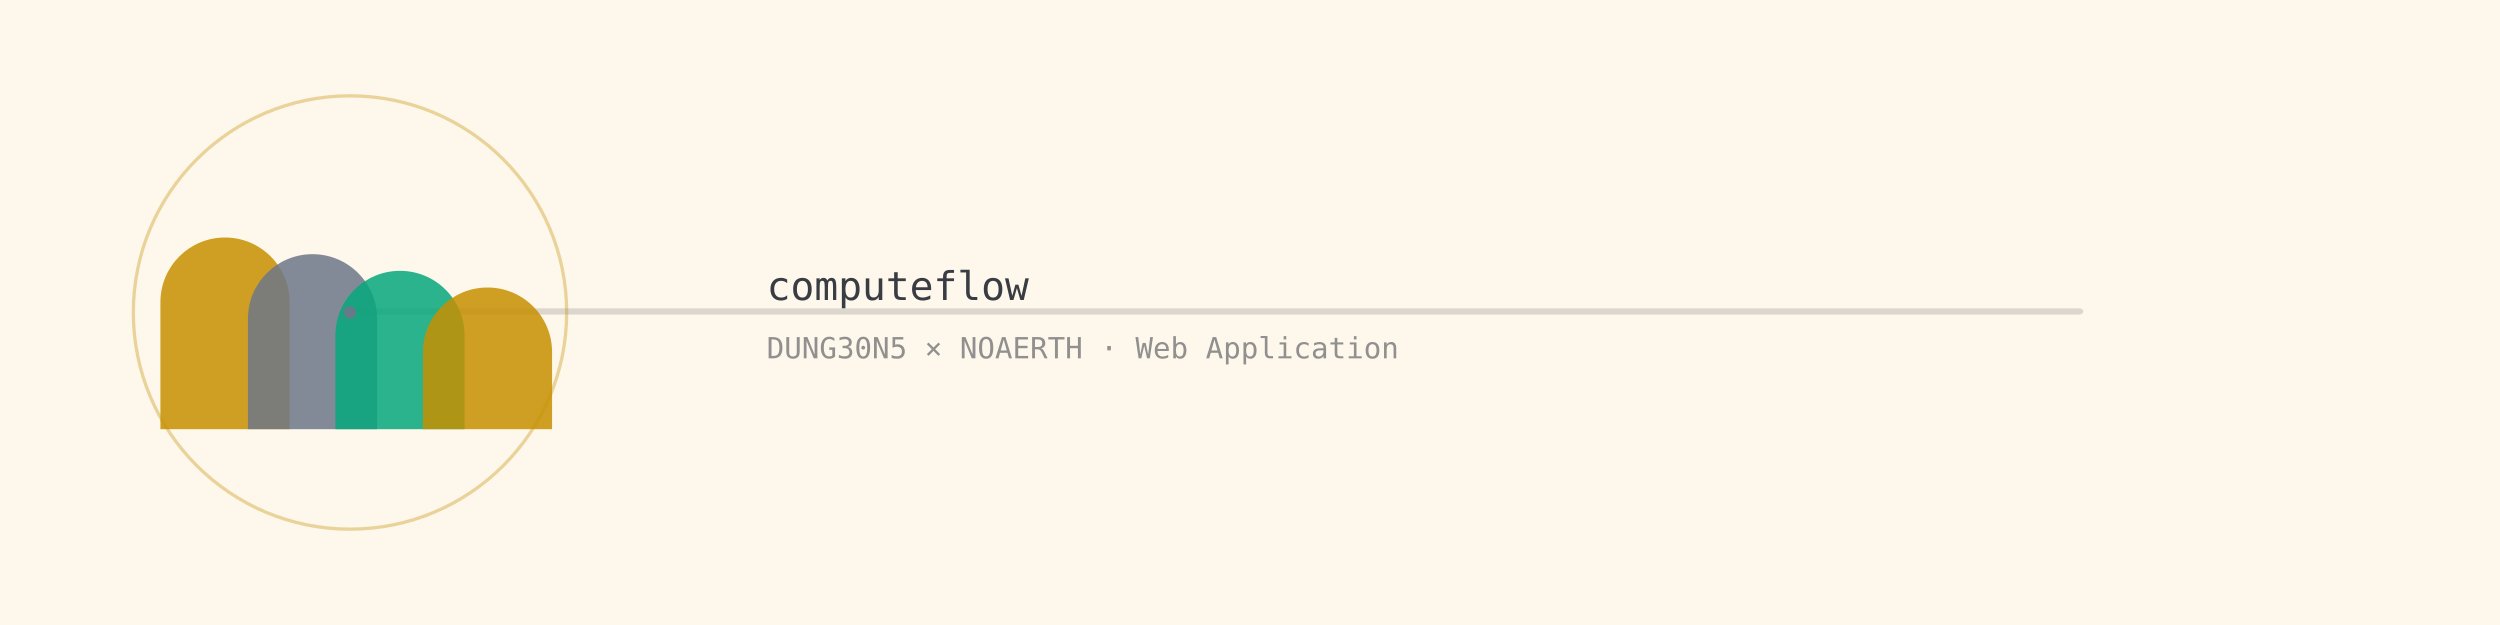
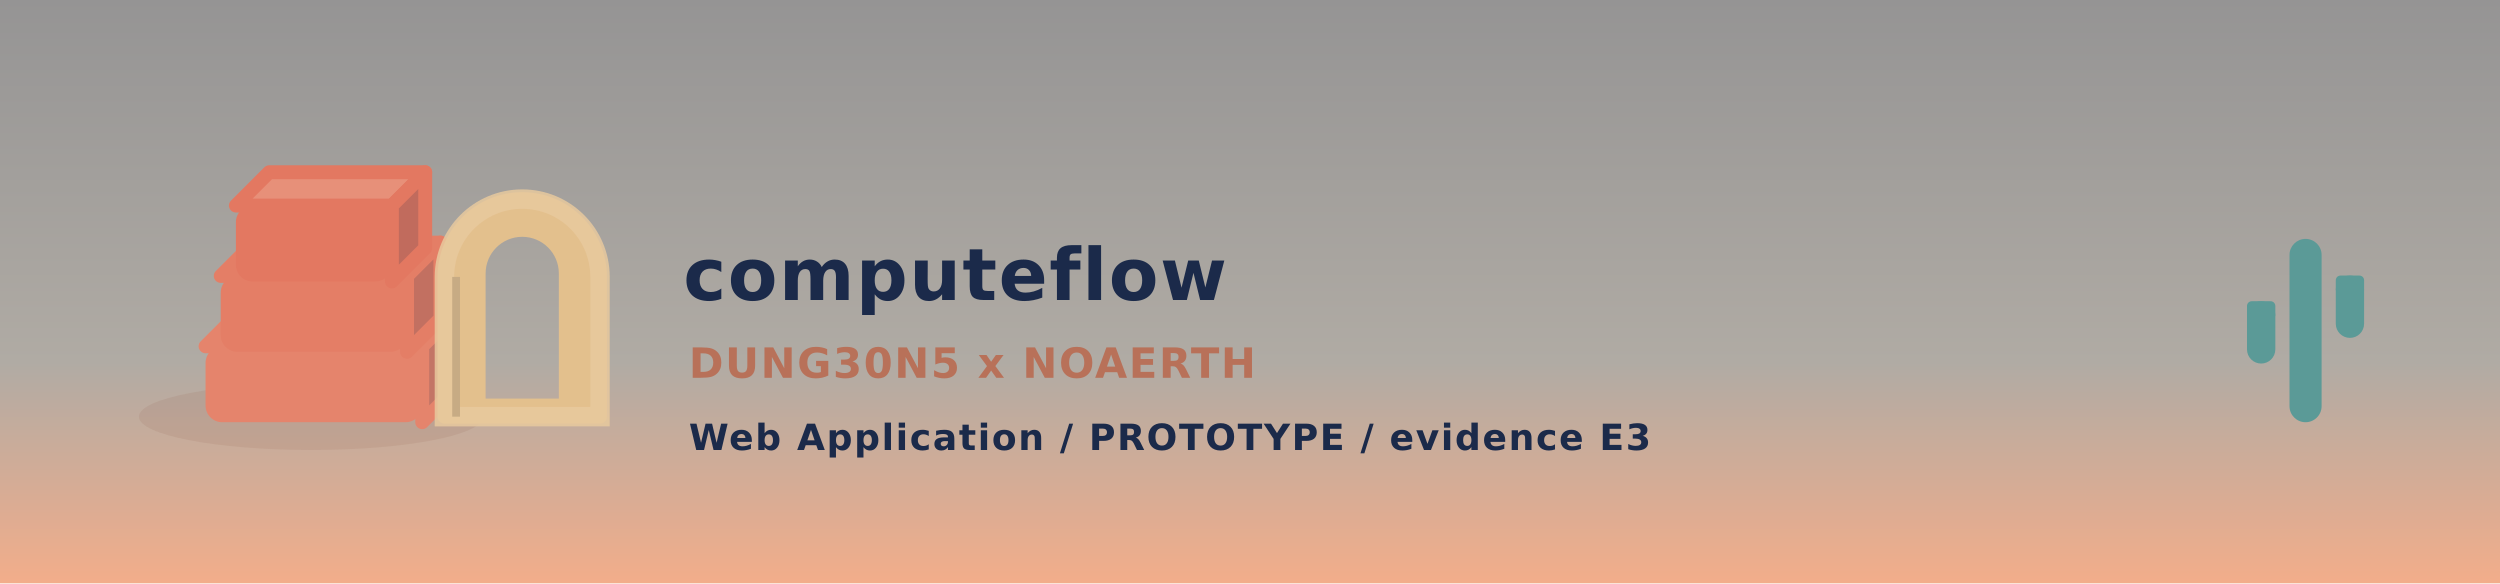
- <svg xmlns="http://www.w3.org/2000/svg" viewBox="0 0 1200 300" width="1200" height="300" role="img" aria-label="computeflow identity object">
-   <rect width="1200" height="300" fill="#fef8ec" />
-   <defs>
-     <linearGradient id="gft" x1="0" y1="0" x2="1" y2="1">
-       <stop offset="0%" stop-color="#c78f02" />
-       <stop offset="100%" stop-color="#6e7788" />
-     </linearGradient>
-   </defs>
-   <rect x="168.00" y="148.00" width="832.00" height="3.00" rx="2.00" fill="rgba(37,40,49,0.160)" opacity="1.00" />
-   <path d="M77.00,206.00 L77.00,145.00 A31.00,31.00 0 0 1 139.00,145.00 L139.00,206.00 Z" fill="rgba(199,143,2,0.850)" opacity="1.00" />
-   <path d="M119.00,206.00 L119.00,153.00 A31.00,31.00 0 0 1 181.00,153.00 L181.00,206.00 Z" fill="rgba(110,119,136,0.850)" opacity="1.00" />
-   <path d="M161.00,206.00 L161.00,161.00 A31.00,31.00 0 0 1 223.00,161.00 L223.00,206.00 Z" fill="rgba(5,167,125,0.850)" opacity="1.00" />
-   <path d="M203.00,206.00 L203.00,169.00 A31.00,31.00 0 0 1 265.00,169.00 L265.00,206.00 Z" fill="rgba(199,143,2,0.850)" opacity="1.00" />
+ <svg xmlns="http://www.w3.org/2000/svg" width="900" height="210" viewBox="0 0 900 210" role="img" aria-label="computeflow - identity object">
+   <linearGradient id="skyf" x1="0" y1="0" x2="0" y2="1">
+     <stop offset="0" stop-color="#959494" />
+     <stop offset="0.62" stop-color="#b0aba4" />
+     <stop offset="1" stop-color="#f3ad8a" />
+   </linearGradient>
+   <rect width="900" height="210" fill="url(#skyf)" />
+   <rect x="0" y="352" width="900" height="-142" fill="#e9cda3" />
+   <rect x="0" y="352" width="900" height="3" fill="#ebd1a9" />
+   <ellipse cx="112" cy="150" rx="62" ry="12" fill="rgba(138,90,68,0.11)" />
  <g>
-     <circle cx="168.00" cy="150.00" r="104.00" fill="none" stroke="rgba(199,143,2,0.350)" stroke-width="1.60" opacity="1.00" />
-     <animate attributeName="opacity" values="0.25;1.0;0.25" dur="18.0s" begin="0s" repeatCount="indefinite" />
+     <path d="M74,124.67 L152,124.67 L164,112.67 L86,112.67 Z" fill="#e99a82" stroke="#e5846c" stroke-width="5" stroke-linejoin="round" />
+     <path d="M152,124.67 L164,112.67 L164,140 L152,152 Z" fill="#c37566" stroke="#e5846c" stroke-width="5" stroke-linejoin="round" />
+     <rect x="74" y="124.67" width="78" height="27.33" rx="6" fill="#e5846c" />
+     <path d="M79.46,99.33 L146.54,99.33 L158.54,87.33 L91.46,87.33 Z" fill="#e8957d" stroke="#e47e66" stroke-width="5" stroke-linejoin="round" />
+     <path d="M146.54,99.33 L158.54,87.33 L158.54,114.67 L146.54,126.67 Z" fill="#c27061" stroke="#e47e66" stroke-width="5" stroke-linejoin="round" />
+     <rect x="79.46" y="99.33" width="67.08" height="27.33" rx="6" fill="#e47e66" />
+     <path d="M84.92,74 L141.08,74 L153.08,62 L96.92,62 Z" fill="#e79079" stroke="#e37861" stroke-width="5" stroke-linejoin="round" />
+     <path d="M141.08,74 L153.08,62 L153.08,89.33 L141.08,101.33 Z" fill="#c16b5d" stroke="#e37861" stroke-width="5" stroke-linejoin="round" />
+     <rect x="84.92" y="74" width="56.16" height="27.33" rx="6" fill="#e37861" />
+     <animate attributeName="opacity" values="0.72;1;0.72" dur="6s" begin="0s" repeatCount="indefinite" />
  </g>
-   <circle cx="168" cy="150" r="3" fill="rgba(110,119,136,0.900)">
-     <animate attributeName="opacity" values="0.35;0.95;0.35" dur="18.0s" begin="0s" repeatCount="indefinite" />
-   </circle>
-   <text x="368" y="144" font-family="ui-monospace,Menlo,monospace" font-size="19" fill="rgba(37,40,49,0.900)">computeflow</text>
-   <text x="368" y="172" font-family="ui-monospace,Menlo,monospace" font-size="14" fill="rgba(37,40,49,0.500)">DUNG30N5 × NOAERTH · Web Application</text>
+   <path d="M160,150 L160,99.68 A28,28 0 0 1 216,99.68 L216,150 Z M172.32,146 L172.32,98.43 A15.68,15.68 0 0 1 203.68,98.43 L203.68,146 Z" fill="#e3c08d" fill-rule="evenodd" stroke="#e3c08d" stroke-width="5" stroke-linejoin="round" />
+   <path d="M160,150 L160,99.68 A28,28 0 0 1 216,99.68 L216,150 Z" fill="none" stroke="#e8c99d" stroke-width="7" stroke-linecap="round" opacity="0.85" />
+   <rect x="162.8" y="99.68" width="2.8" height="50.32" fill="#c7ab84" />
+   <text x="246" y="108" font-family="Verdana,DejaVu Sans,sans-serif" font-size="26" font-weight="700" letter-spacing="0.6" fill="#1b2a4a" text-anchor="start">computeflow</text>
+   <text x="248" y="136" font-family="Verdana,DejaVu Sans,sans-serif" font-size="15" font-weight="700" letter-spacing="0.6" fill="#b87159" text-anchor="start">DUNG30N5 x NOAERTH</text>
+   <text x="248" y="162" font-family="Verdana,DejaVu Sans,sans-serif" font-size="13" font-weight="700" letter-spacing="0.6" fill="#1b2a4a" text-anchor="start">Web Application  /  PROTOTYPE  /  evidence E3</text>
+   <rect x="824.22" y="86" width="11.56" height="66" rx="5.78" fill="#5b9a97" />
+   <rect x="808.92" y="108.44" width="10.2" height="22.44" rx="5.1" fill="#5b9a97" />
+   <rect x="808.92" y="108.44" width="10.2" height="6.6" rx="1.7" fill="#5b9a97" />
+   <rect x="840.88" y="99.2" width="10.2" height="22.44" rx="5.1" fill="#5b9a97" />
+   <rect x="840.88" y="99.2" width="10.2" height="6.6" rx="1.7" fill="#5b9a97" />
</svg>
